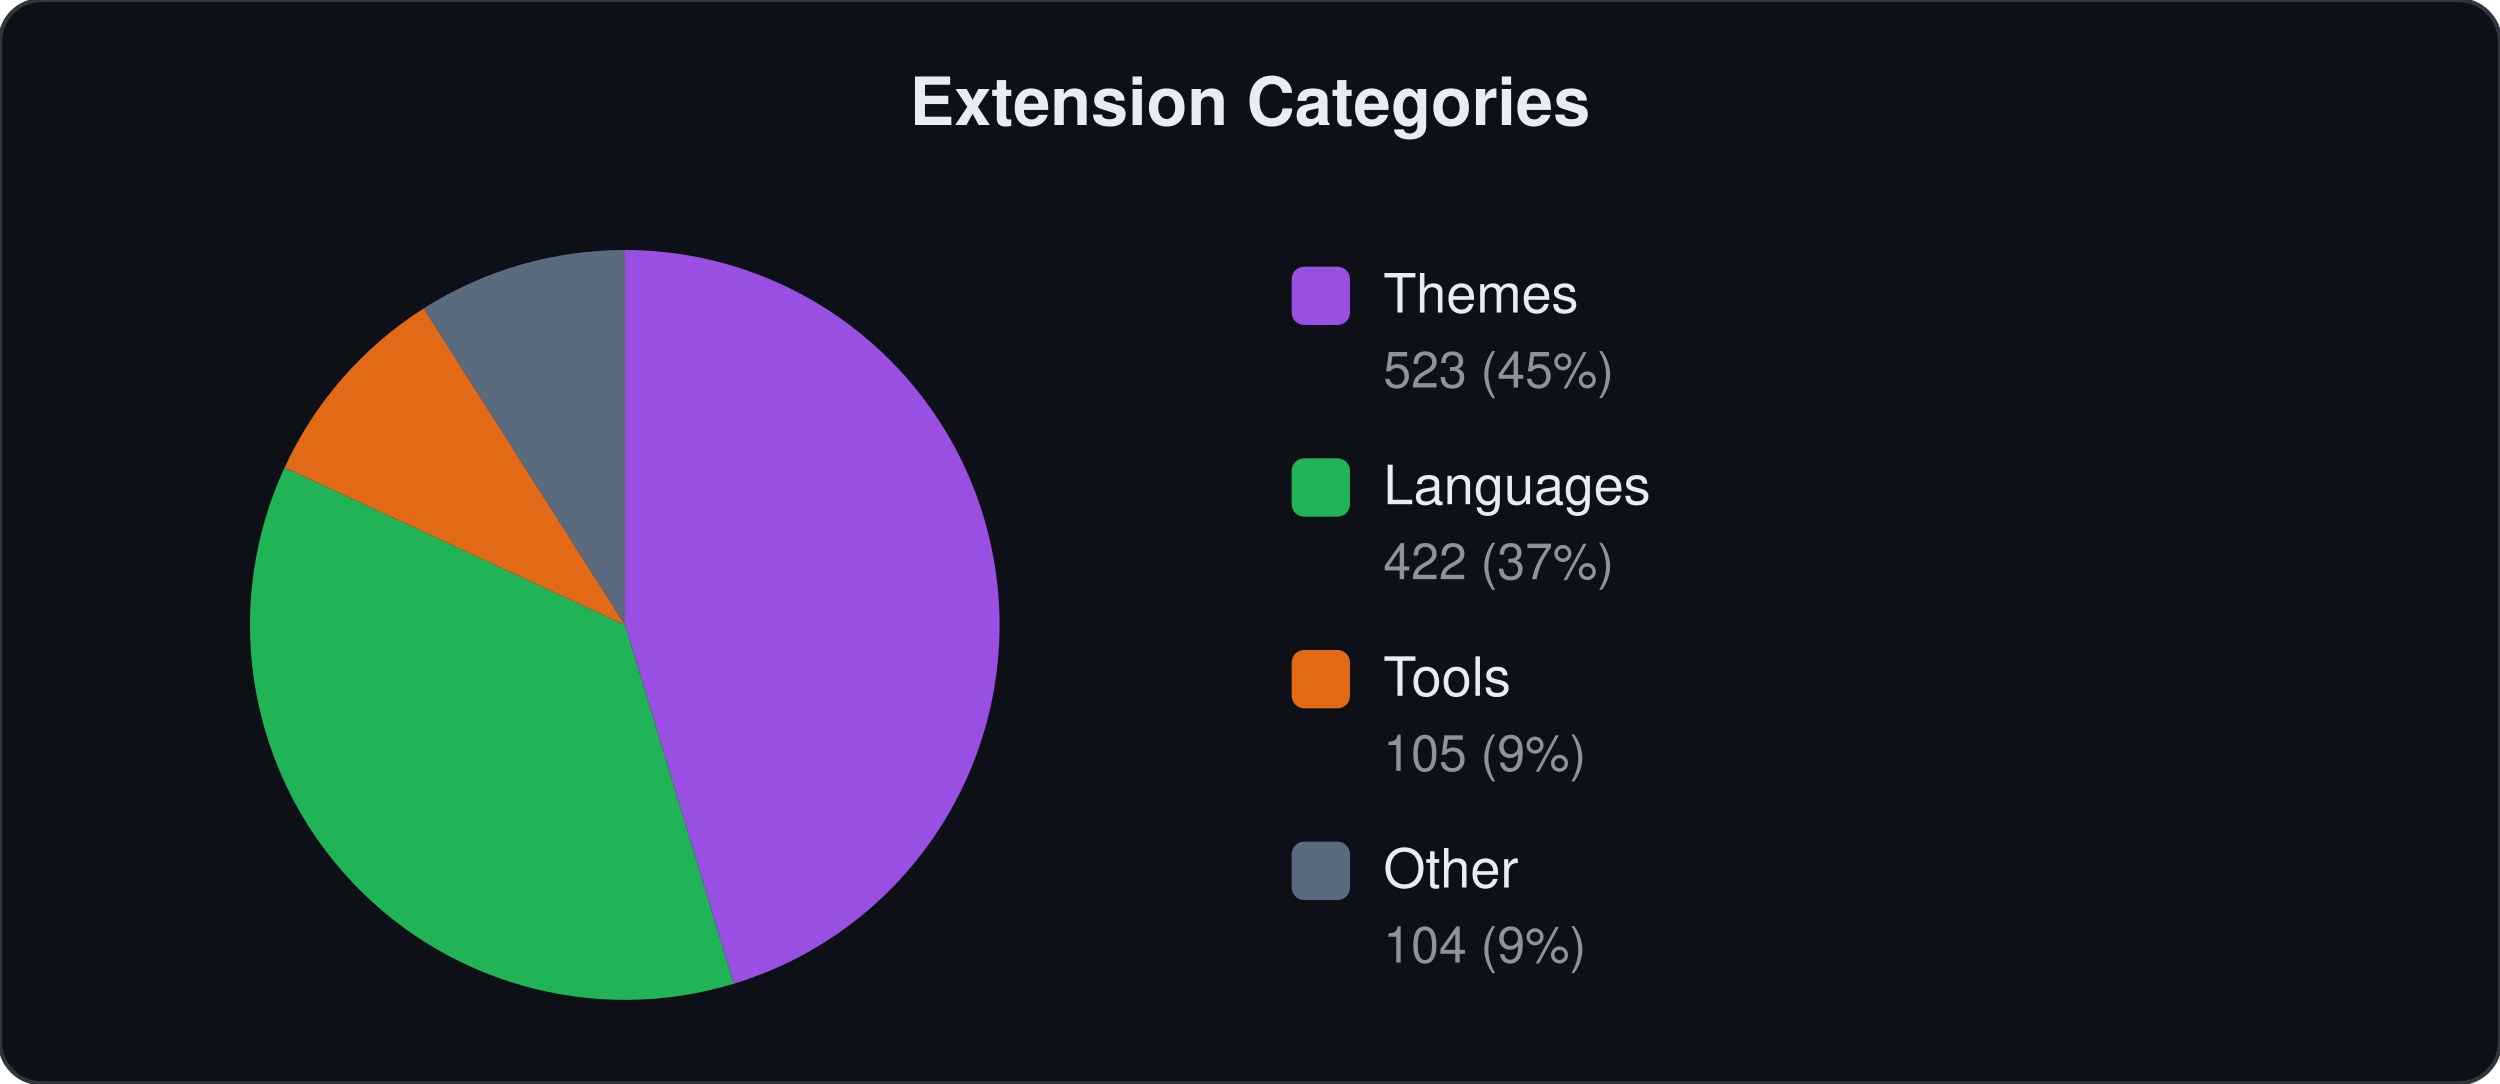
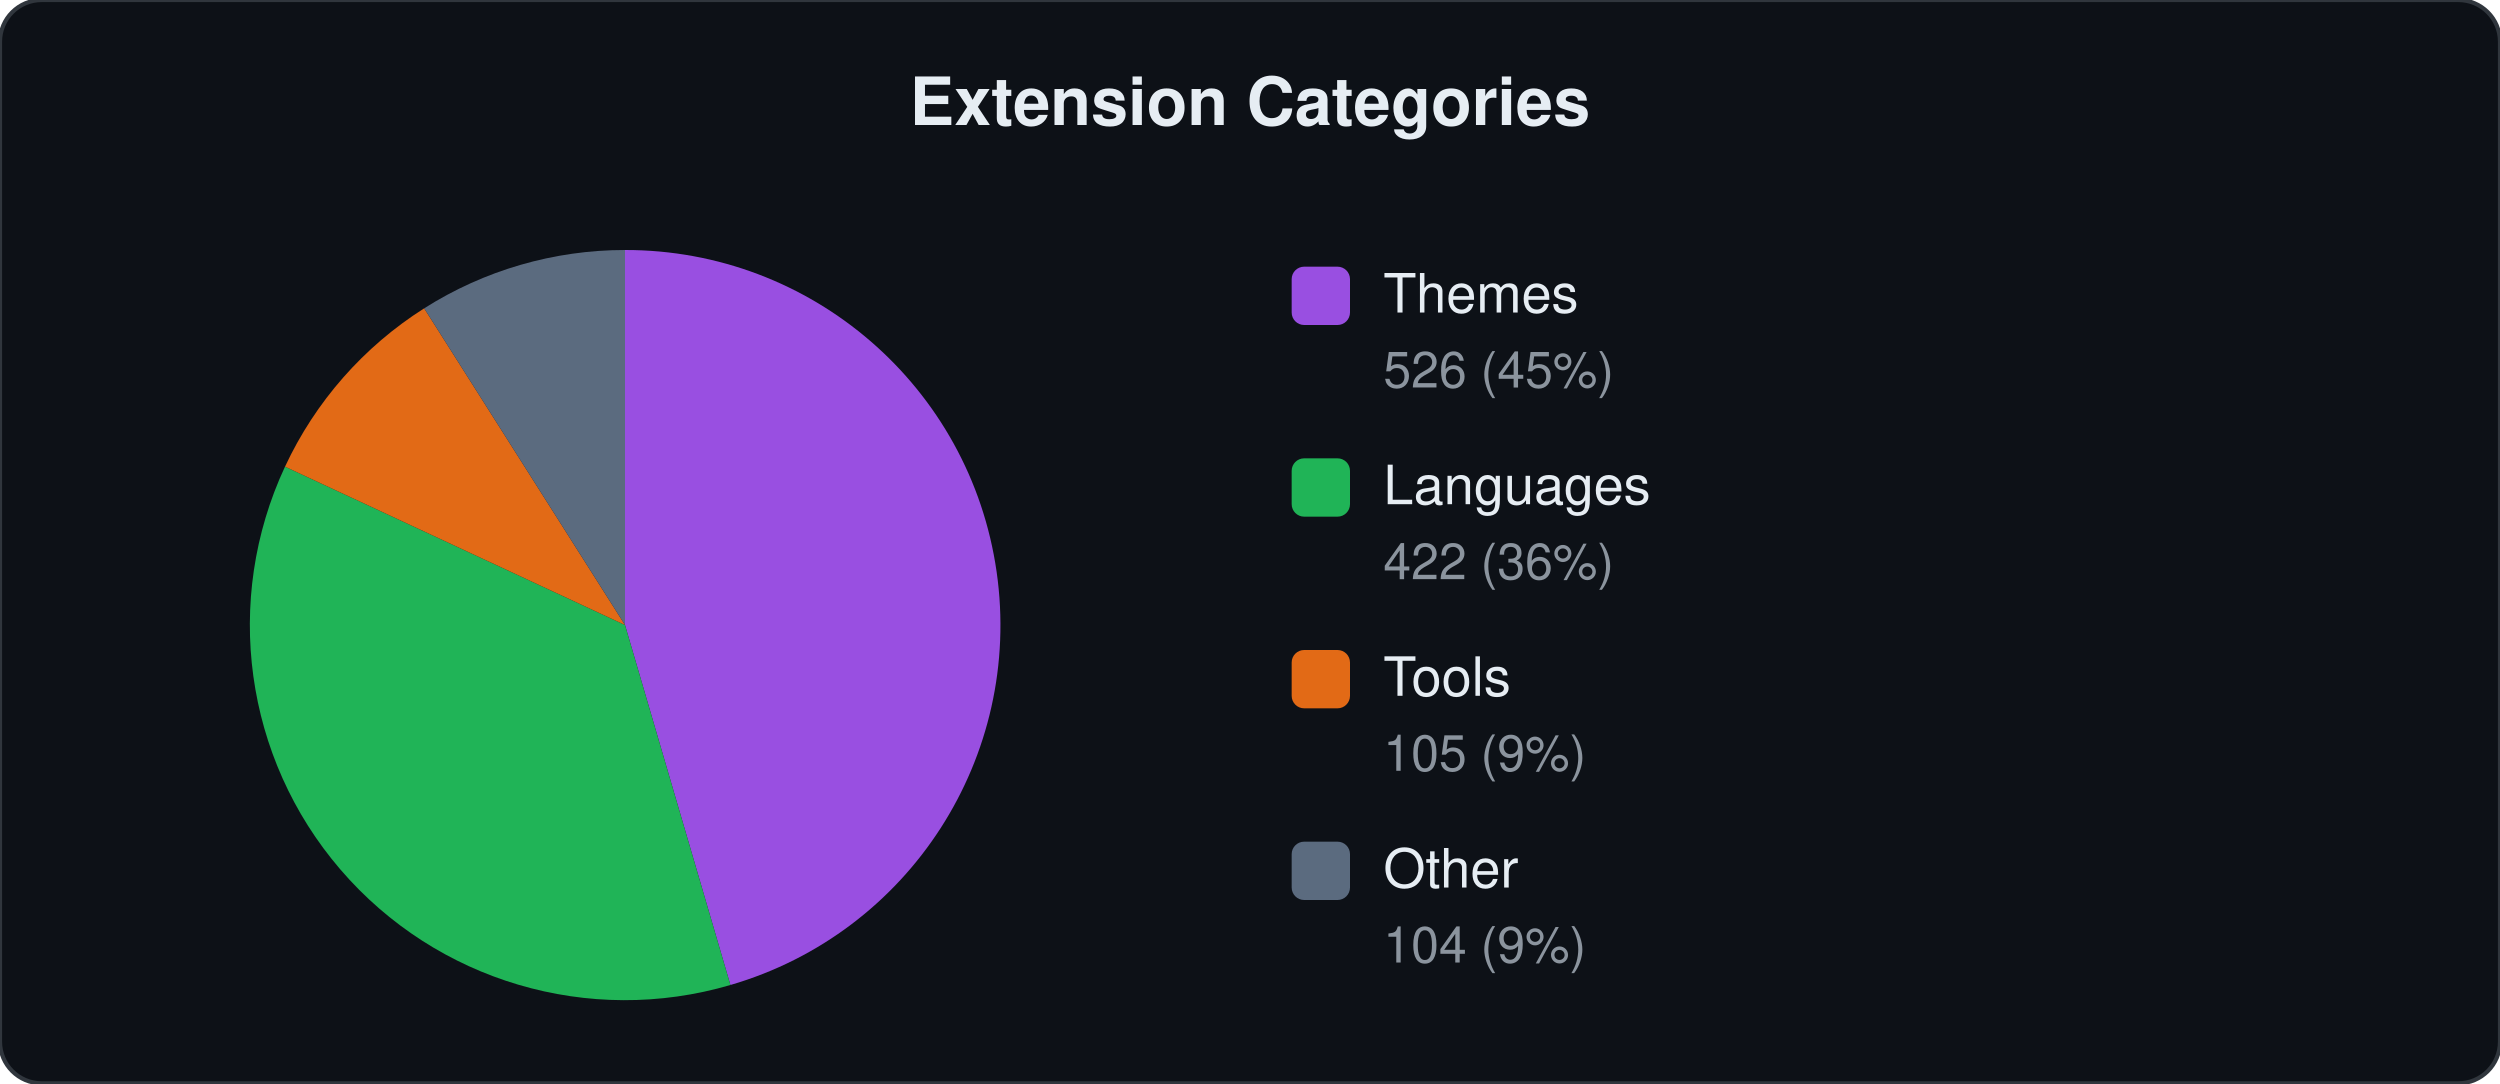
<svg xmlns="http://www.w3.org/2000/svg" viewBox="0 0 600 260" width="600" height="260">
  <style>text{font-family:-apple-system,BlinkMacSystemFont,"Segoe UI",Helvetica,Arial,sans-serif;fill:#e6edf3}.label{font-size:13px}.count{font-size:12px;fill:#8b949e}.title{font-size:16px;font-weight:600}</style>
  <rect width="600" height="260" rx="10" fill="#0d1117" stroke="#30363d" stroke-width="1" />
  <text x="300" y="30" text-anchor="middle" class="title">Extension Categories</text>
-   <path d="M150.0,150.0 L150.0,60.0 A90,90 0 0,1 176.1,236.1 Z" fill="#a855f7" opacity="0.9" />
-   <path d="M150.0,150.0 L176.1,236.1 A90,90 0 0,1 68.3,112.2 Z" fill="#22c55e" opacity="0.9" />
-   <path d="M150.0,150.0 L68.3,112.2 A90,90 0 0,1 101.7,74.0 Z" fill="#f97316" opacity="0.9" />
-   <path d="M150.0,150.0 L101.7,74.0 A90,90 0 0,1 150.0,60.0 Z" fill="#64748b" opacity="0.9" />
+   <path d="M150.0,150.0 L150.0,60.0 A90,90 0 0,1 175.3,236.4 Z" fill="#a855f7" opacity="0.9" />
+   <path d="M150.0,150.0 L175.3,236.4 A90,90 0 0,1 68.4,112.0 Z" fill="#22c55e" opacity="0.9" />
+   <path d="M150.0,150.0 L68.4,112.0 A90,90 0 0,1 101.8,74.0 Z" fill="#f97316" opacity="0.9" />
+   <path d="M150.0,150.0 L101.8,74.0 A90,90 0 0,1 150.0,60.0 Z" fill="#64748b" opacity="0.9" />
  <rect x="310" y="64" width="14" height="14" rx="3" fill="#a855f7" opacity="0.9" />
  <text x="332" y="75" class="label">Themes</text>
-   <text x="332" y="93" class="count">523 (45%)</text>
+   <text x="332" y="93" class="count">526 (45%)</text>
  <rect x="310" y="110" width="14" height="14" rx="3" fill="#22c55e" opacity="0.9" />
  <text x="332" y="121" class="label">Languages</text>
-   <text x="332" y="139" class="count">422 (37%)</text>
+   <text x="332" y="139" class="count">422 (36%)</text>
  <rect x="310" y="156" width="14" height="14" rx="3" fill="#f97316" opacity="0.9" />
  <text x="332" y="167" class="label">Tools</text>
  <text x="332" y="185" class="count">105 (9%)</text>
  <rect x="310" y="202" width="14" height="14" rx="3" fill="#64748b" opacity="0.9" />
  <text x="332" y="213" class="label">Other</text>
  <text x="332" y="231" class="count">104 (9%)</text>
</svg>
